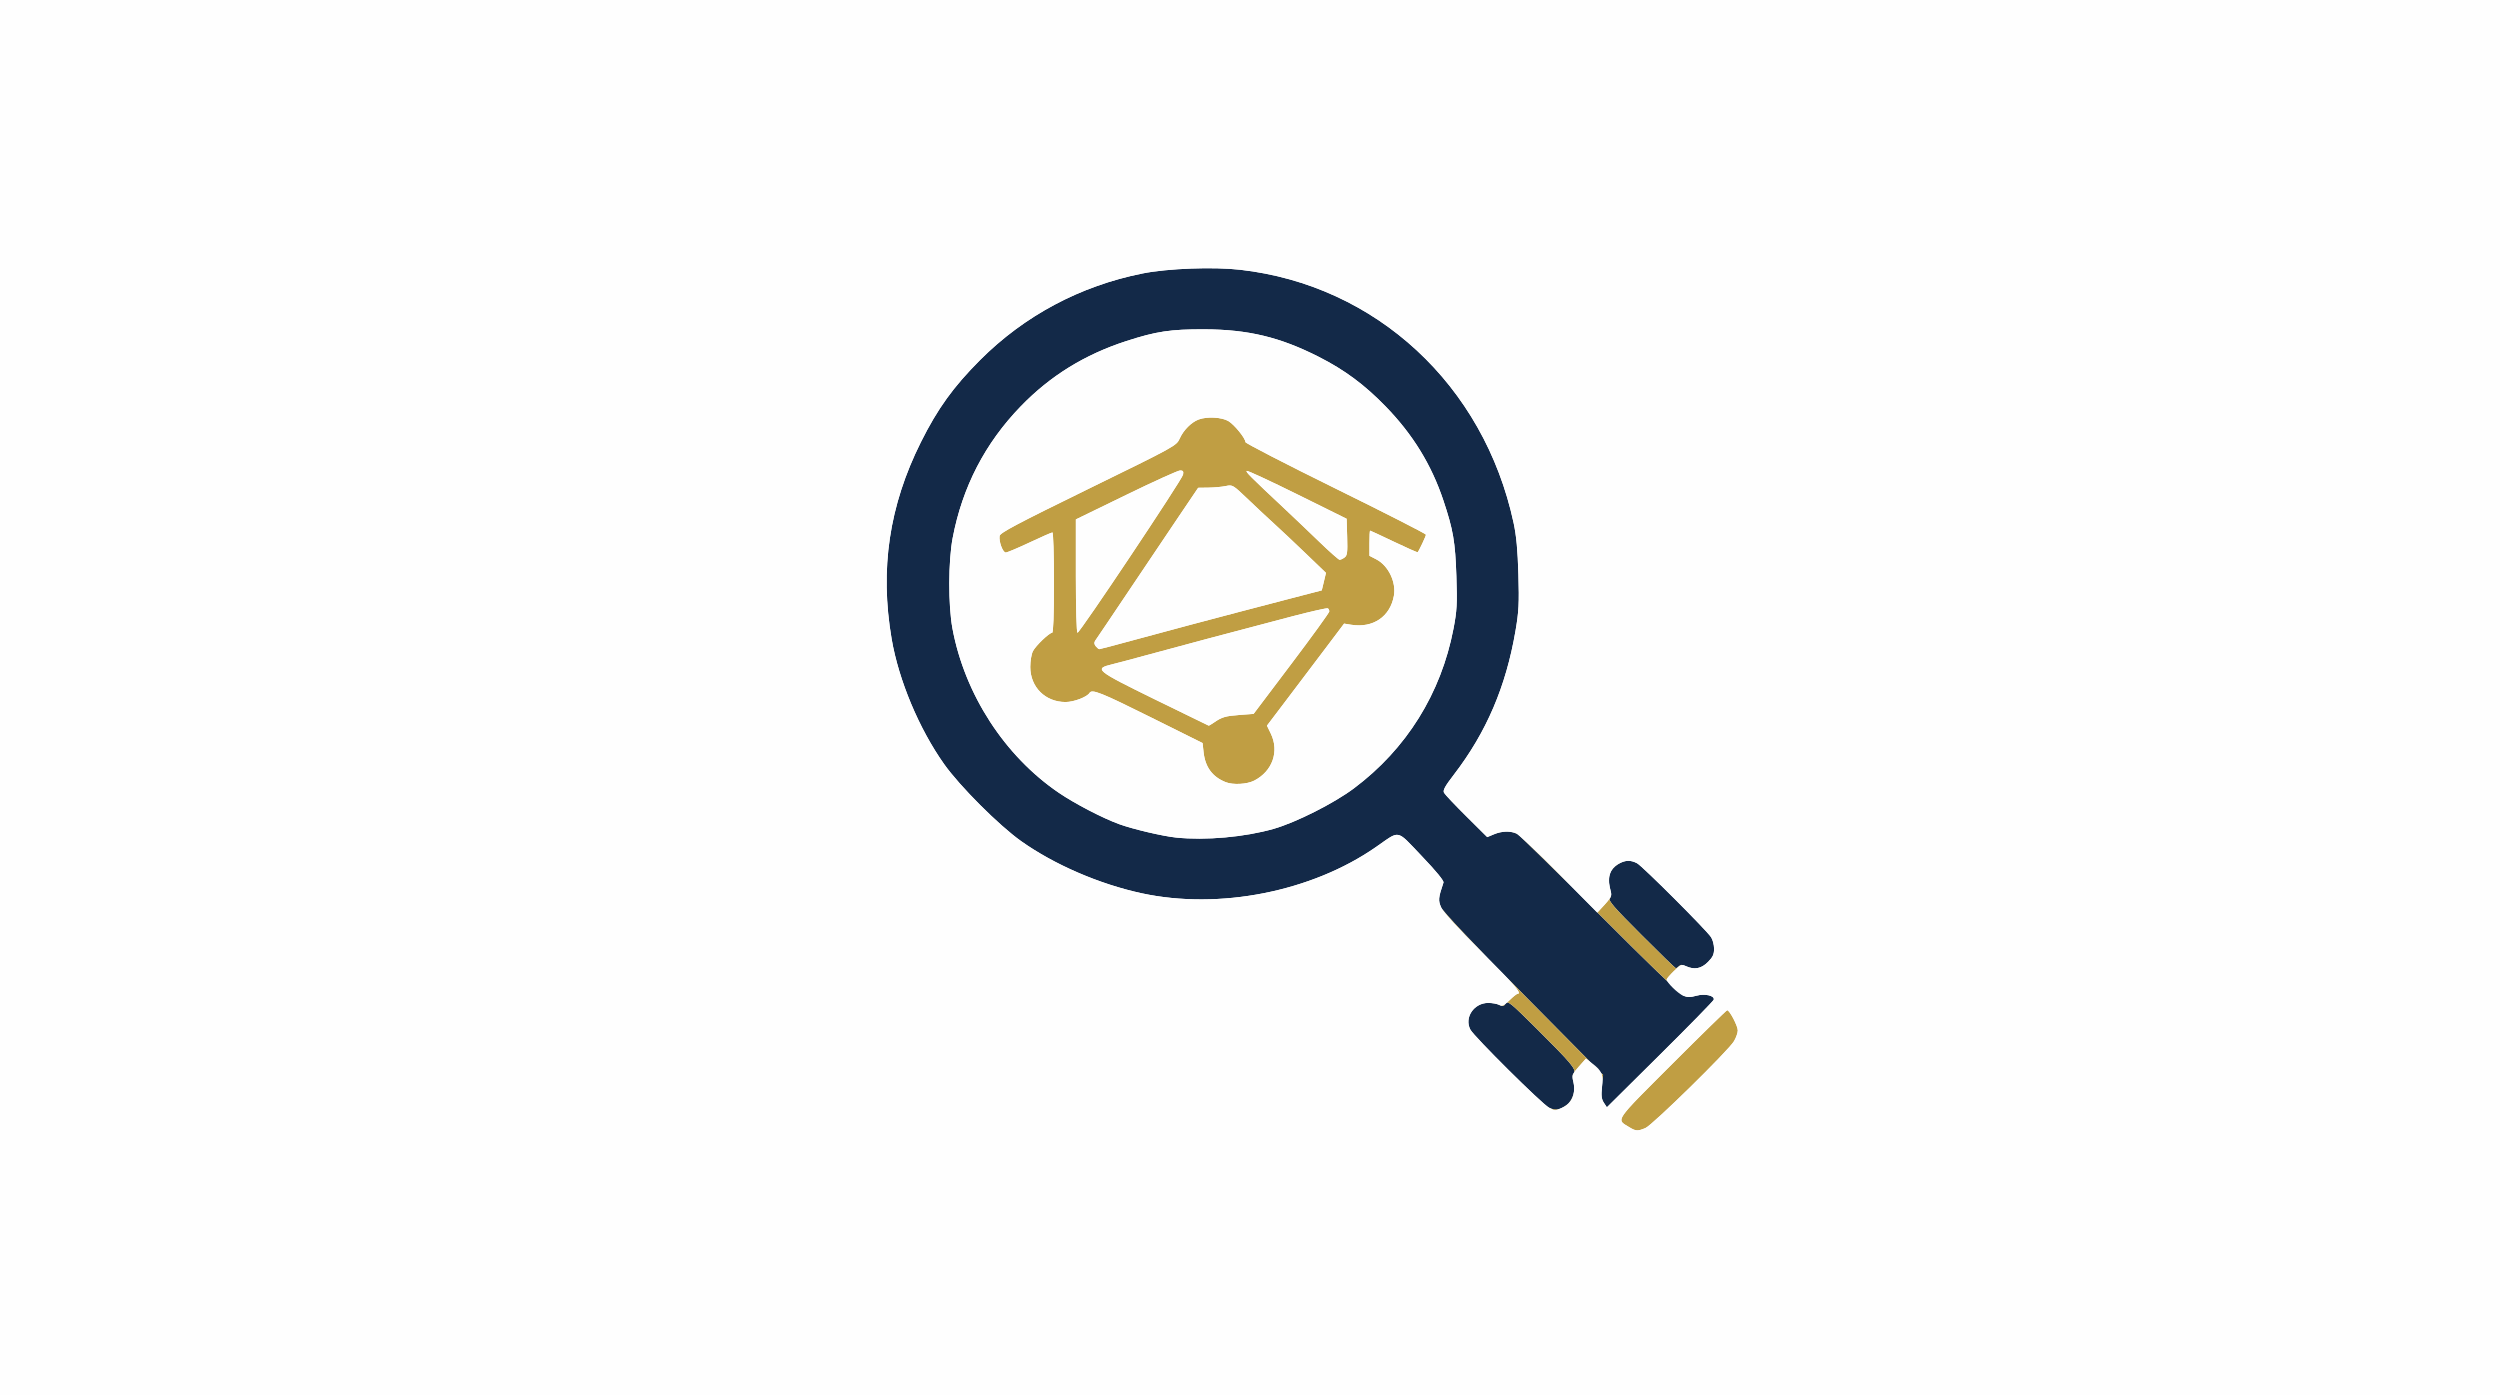
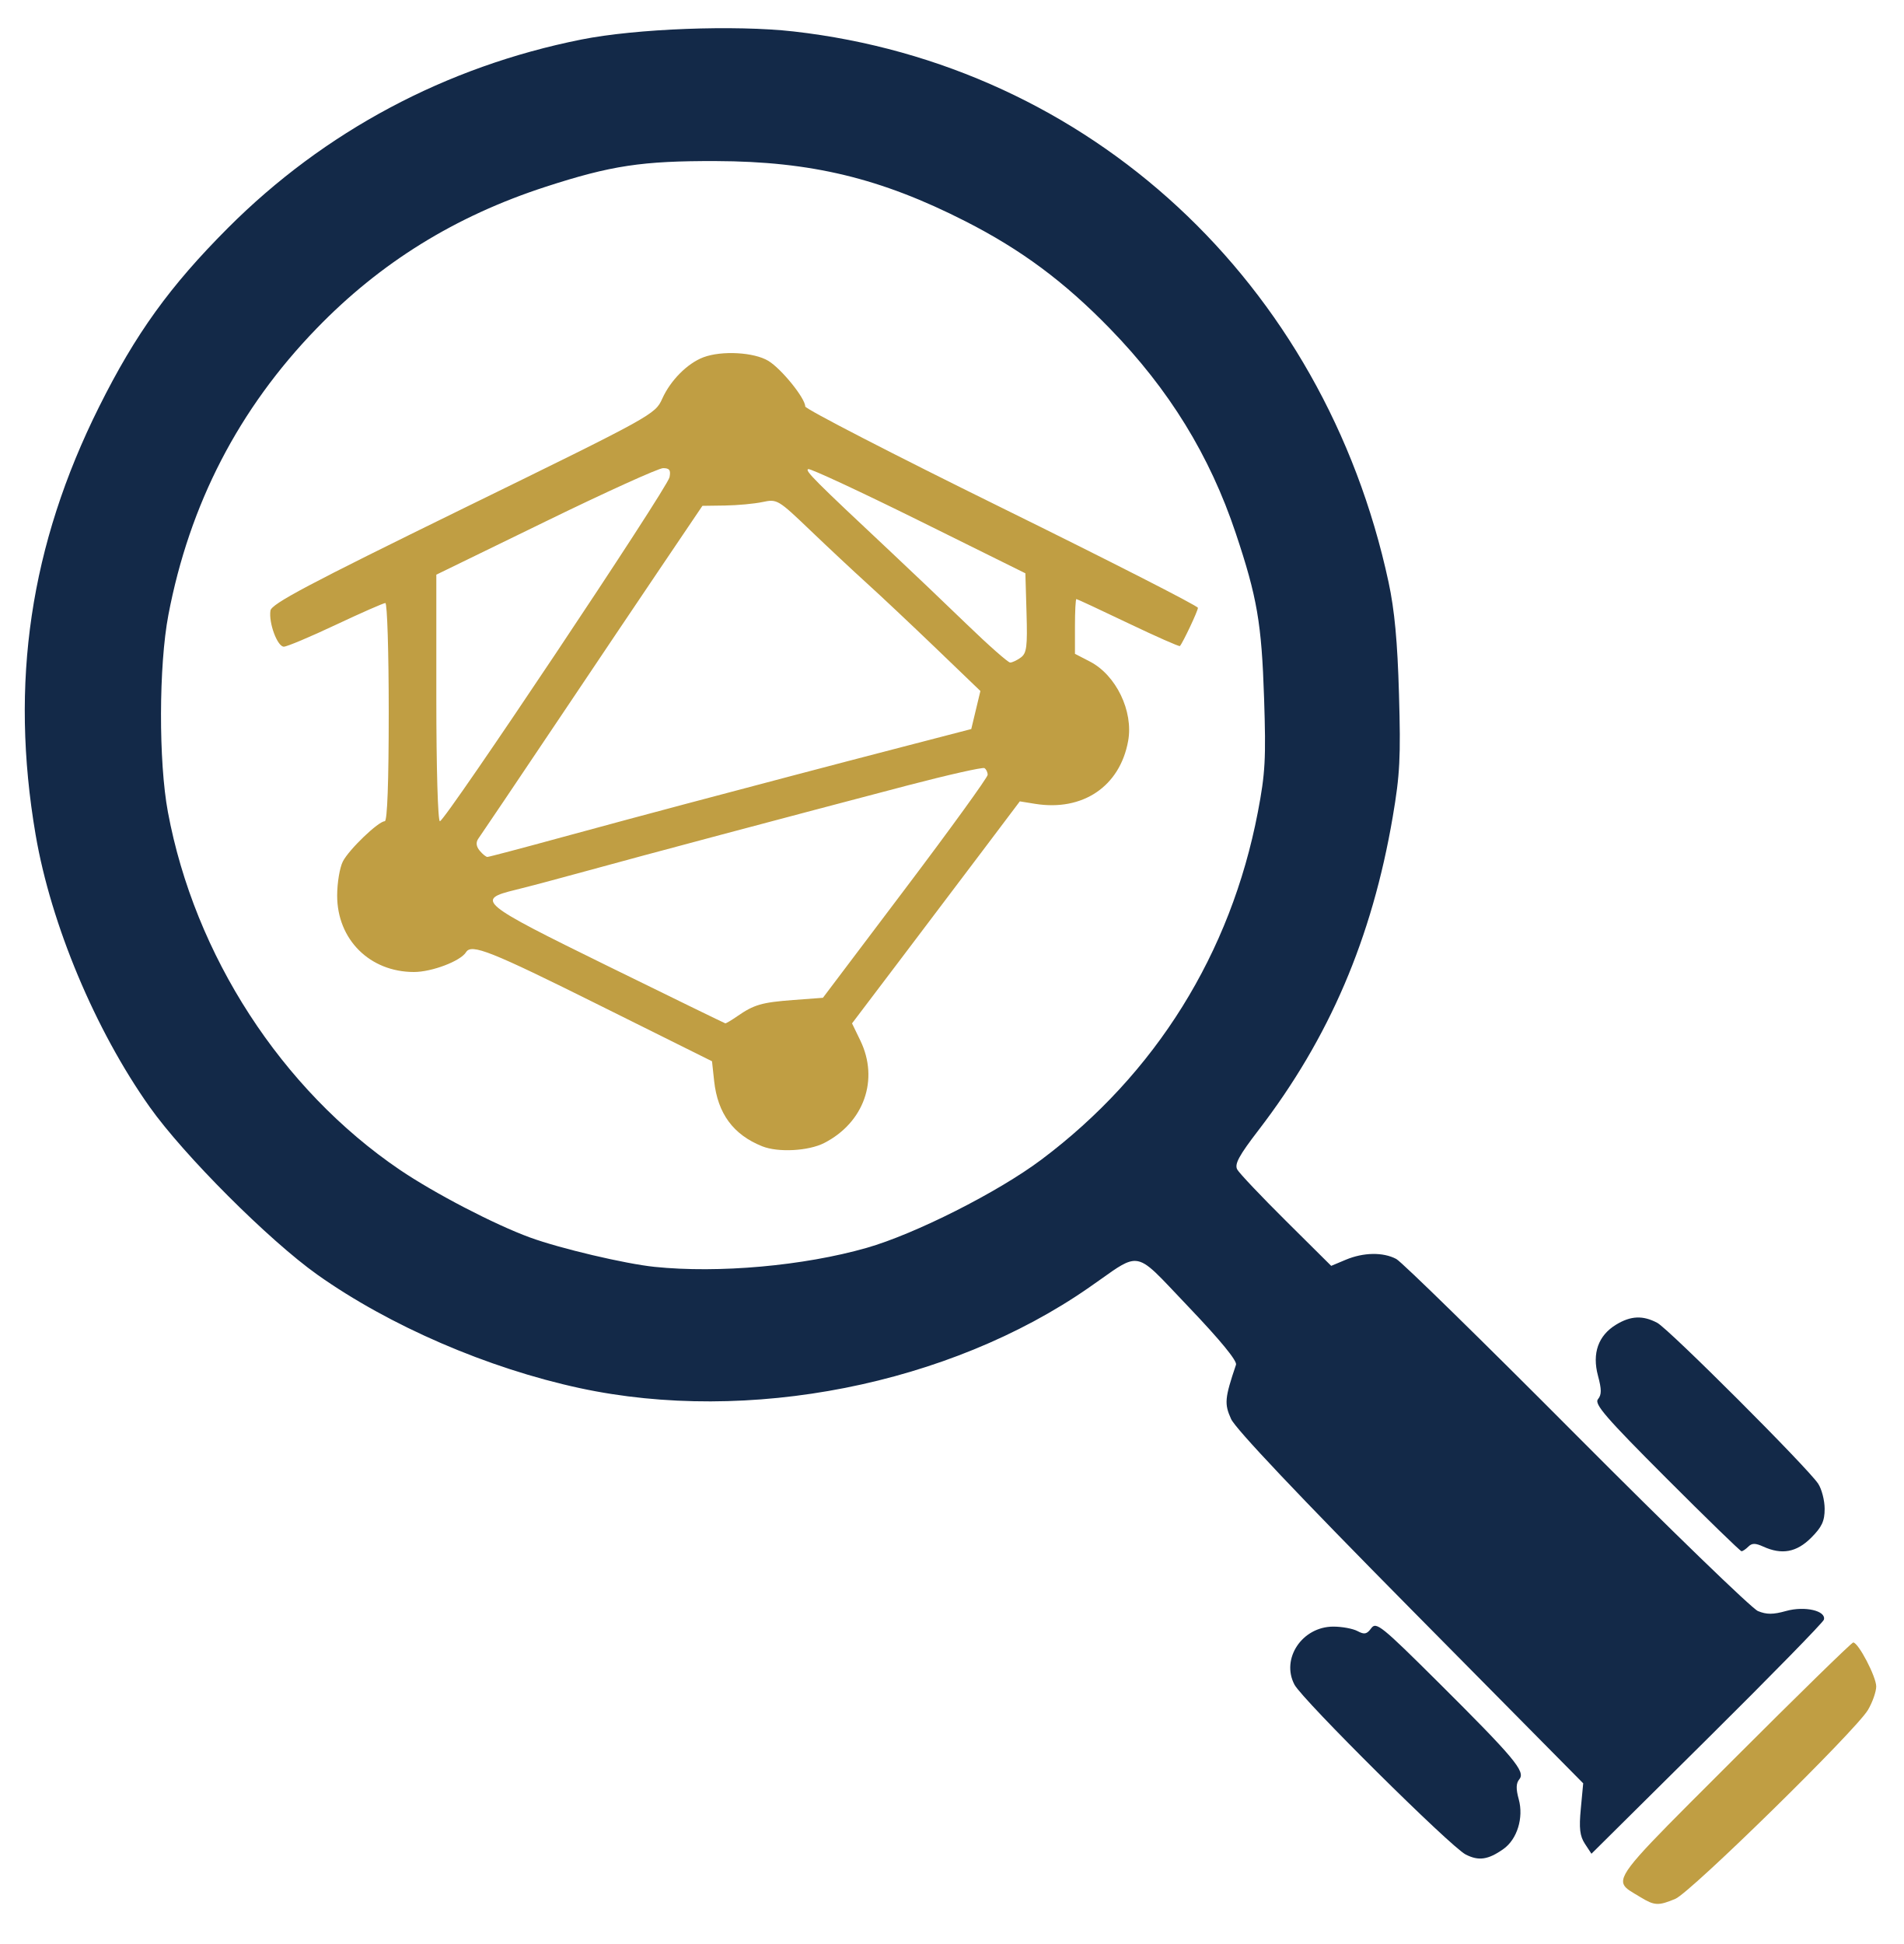
- <svg xmlns="http://www.w3.org/2000/svg" width="1371" height="765" viewBox="0 0 1371 765">
+ <svg xmlns="http://www.w3.org/2000/svg" viewBox="480 140 480 490">
  <g>
    <path d="M 939.81 548.25 C939.62,548.94 926.36,562.49 910.34,578.37 L 881.21 607.25 L 879.56 604.74 C878.28,602.78 878.05,600.84 878.53,595.87 L 879.13 589.50 L 835.61 545.50 C807.48,517.06 791.48,500.15 790.36,497.67 C788.62,493.83 788.75,492.43 791.60,483.99 C791.92,483.02 787.65,477.81 779.72,469.50 C772.14,461.58 769.34,458.01 766.33,457.83 C764.17,457.70 761.90,459.31 757.70,462.31 C756.74,462.99 755.68,463.74 754.50,464.56 C719.26,489.04 668.62,499.03 626.18,489.89 C602.95,484.89 578.16,474.17 560.00,461.29 C547.79,452.62 526.36,431.19 517.72,419.00 C504.00,399.63 492.85,373.03 488.98,350.41 C482.43,312.09 487.59,277.36 505.00,242.50 C514.18,224.11 522.80,212.15 537.47,197.45 C561.78,173.11 592.38,156.79 626.53,149.97 C640.30,147.21 665.37,146.26 680.08,147.93 C754.65,156.40 813.78,211.13 830.06,286.74 C831.57,293.78 832.31,301.65 832.69,315.00 C833.15,330.92 832.93,335.23 831.11,345.91 C825.88,376.51 815.14,401.60 797.33,424.79 C792.33,431.30 791.17,433.44 791.92,434.79 C792.44,435.73 797.98,441.58 804.23,447.78 L 815.60 459.07 L 819.27 457.53 C823.76,455.65 828.68,455.58 832.00,457.33 C833.38,458.06 853.81,478.06 877.42,501.78 C901.03,525.49 921.62,545.43 923.18,546.08 C925.37,546.98 927.01,546.98 930.28,546.06 C934.98,544.75 940.42,546.00 939.81,548.25 ZM 645.00 459.32 C661.16,460.99 682.62,459.07 698.50,454.53 C710.71,451.04 731.56,440.52 742.50,432.32 C771.33,410.72 790.28,380.31 797.11,344.69 C798.98,334.91 799.18,331.30 798.68,316.00 C798.06,297.07 796.93,290.53 791.53,274.38 C784.98,254.81 774.76,238.19 759.83,222.84 C748.30,210.98 737.45,202.93 723.34,195.75 C702.04,184.91 684.51,180.68 660.50,180.60 C641.84,180.54 634.07,181.72 617.50,187.10 C594.77,194.49 575.94,206.14 559.81,222.80 C540.19,243.05 527.78,267.03 522.45,295.00 C520.02,307.74 519.96,331.99 522.33,344.68 C529.06,380.81 550.97,414.60 580.75,434.83 C589.47,440.75 604.68,448.66 613.65,451.93 C621.20,454.69 637.63,458.56 645.00,459.32 ZM 920.77 529.83 C920.13,530.47 919.35,531.00 919.04,531.00 C918.73,531.00 910.19,522.70 900.06,512.56 C884.83,497.32 881.86,493.88 882.85,492.68 C883.79,491.55 883.79,490.24 882.85,486.74 C881.34,481.10 882.93,476.62 887.42,473.89 C891.11,471.64 894.16,471.50 897.80,473.43 C900.72,474.98 935.68,509.92 938.36,513.97 C939.26,515.33 940.00,518.19 940.00,520.32 C940.00,523.40 939.30,524.90 936.60,527.60 C932.92,531.28 929.20,531.96 924.52,529.83 C922.55,528.93 921.67,528.93 920.77,529.83 ZM 859.00 606.07 C855.17,608.77 852.78,609.12 849.50,607.44 C845.70,605.50 808.38,568.48 806.34,564.63 C802.88,558.08 808.29,550.00 816.14,550.00 C818.34,550.00 821.08,550.51 822.24,551.13 C823.96,552.05 824.59,551.92 825.69,550.41 C826.94,548.71 828.24,549.76 842.59,564.03 C861.76,583.10 864.63,586.53 863.04,588.46 C862.19,589.47 862.15,590.88 862.88,593.52 C864.16,598.17 862.48,603.62 859.00,606.07 Z" fill="rgb(19,41,72)" />
-     <path d="M 687.79 428.10 C683.82,430.13 676.17,430.54 672.15,428.93 C664.86,426.01 660.94,420.69 660.04,412.50 L 659.50 407.50 L 631.00 393.32 C603.60,379.68 598.86,377.80 597.49,380.01 C596.11,382.25 588.87,385.00 584.36,385.00 C573.23,385.00 565.00,376.81 565.00,365.75 C565.00,362.53 565.65,358.65 566.44,357.13 C568.00,354.09 575.41,347.00 577.00,347.00 C577.64,347.00 578.00,337.11 578.00,319.50 C578.00,304.38 577.62,292.00 577.15,292.00 C576.68,292.00 571.05,294.48 564.63,297.50 C558.22,300.52 552.34,303.00 551.56,303.00 C549.93,303.00 547.71,297.03 548.18,293.91 C548.44,292.19 557.64,287.32 596.82,268.14 C644.62,244.76 645.16,244.46 646.95,240.50 C649.03,235.87 653.29,231.59 657.32,230.06 C661.94,228.32 670.11,228.77 673.72,230.97 C677.02,232.98 683.00,240.38 683.00,242.45 C683.00,243.08 705.28,254.57 732.50,267.97 C759.72,281.37 782.00,292.73 782.00,293.21 C782.00,293.98 778.24,301.95 777.46,302.84 C777.29,303.02 771.43,300.43 764.44,297.09 C757.44,293.74 751.55,291.00 751.36,291.00 C751.16,291.00 751.00,294.11 751.00,297.90 L 751.00 304.80 L 754.75 306.74 C761.37,310.15 765.77,319.27 764.41,326.76 C762.34,338.21 752.99,344.53 741.00,342.62 L 737.10 341.99 L 727.80 354.33 C722.68,361.12 713.17,373.71 706.65,382.31 L 694.80 397.95 L 696.90 402.29 C701.65,412.11 697.83,422.95 687.79,428.10 ZM 600.93 354.42 C601.65,355.29 602.53,356.00 602.87,356.00 C603.22,356.00 611.60,353.79 621.50,351.08 C631.40,348.38 645.58,344.56 653.00,342.60 C660.42,340.64 672.35,337.49 679.50,335.59 C686.65,333.70 699.78,330.26 708.68,327.96 L 724.86 323.76 L 727.16 314.17 L 715.83 303.28 C709.60,297.30 701.80,289.96 698.50,286.98 C695.20,283.99 688.78,277.99 684.24,273.64 C676.14,265.89 675.91,265.76 672.24,266.54 C670.18,266.98 665.93,267.37 662.79,267.42 L 657.08 267.50 L 646.27 283.50 C640.33,292.30 630.34,307.15 624.08,316.50 C617.82,325.85 610.18,337.22 607.10,341.77 C604.02,346.31 601.08,350.66 600.56,351.43 C599.93,352.36 600.06,353.37 600.93,354.42 ZM 633.17 383.47 C649.30,391.39 662.66,397.90 662.85,397.94 C663.04,397.97 664.39,397.17 665.85,396.16 C670.09,393.22 672.05,392.66 679.98,392.06 L 687.46 391.50 L 708.22 364.00 C719.64,348.88 728.98,335.96 728.99,335.31 C729.00,334.65 728.63,333.89 728.18,333.61 C727.74,333.34 719.07,335.29 708.93,337.94 C678.36,345.96 641.26,355.84 628.00,359.50 C621.12,361.39 613.03,363.55 610.00,364.28 C599.80,366.77 600.75,367.56 633.17,383.47 ZM 590.00 315.93 C590.00,333.69 590.39,347.00 590.90,347.00 C592.20,347.00 648.27,263.03 648.79,260.29 C649.14,258.50 648.78,258.00 647.17,258.00 C646.04,258.00 632.71,264.04 617.56,271.43 L 590.00 284.85 ZM 902.36 618.62 C898.08,620.41 897.10,620.36 893.50,618.16 C891.38,616.86 889.76,616.11 889.31,614.92 C888.28,612.20 893.29,607.19 912.26,588.24 C913.77,586.73 915.37,585.13 917.07,583.43 C933.25,567.25 946.81,554.00 947.20,554.00 C948.49,554.00 953.00,562.62 953.00,565.09 C952.99,566.41 952.06,569.08 950.92,571.00 C947.87,576.16 906.20,617.02 902.36,618.62 ZM 723.61 297.24 C729.16,302.61 734.14,307.00 734.66,307.00 C735.19,307.00 736.40,306.43 737.35,305.73 C738.83,304.65 739.04,303.01 738.79,294.48 L 738.50 284.50 L 711.64 271.20 C696.86,263.89 684.32,258.06 683.77,258.24 C682.82,258.56 685.18,260.93 704.98,279.49 C709.67,283.88 718.05,291.87 723.61,297.24 ZM 920.77 529.83 C921.60,529.00 922.41,528.94 924.06,529.63 C922.07,528.80 921.35,529.23 917.97,532.53 C915.79,534.66 914.00,536.75 914.00,537.17 C914.00,537.41 914.14,537.75 914.38,538.16 C905.90,530.09 892.26,516.68 877.42,501.78 C876.96,501.31 876.50,500.85 876.04,500.39 L 880.04 496.05 C882.14,493.76 883.23,492.22 883.54,490.99 C883.48,491.69 883.25,492.20 882.85,492.68 C881.86,493.88 884.83,497.32 900.06,512.56 C910.19,522.70 918.73,531.00 919.04,531.00 C919.35,531.00 920.13,530.47 920.77,529.83 ZM 871.99 582.28 L 869.72 580.55 L 865.82 584.95 C862.43,588.77 862.02,589.76 862.66,592.42 C862.76,592.85 862.85,593.27 862.92,593.68 C862.91,593.63 862.89,593.58 862.88,593.52 C862.15,590.88 862.19,589.47 863.04,588.46 C864.63,586.53 861.76,583.10 842.59,564.03 C830.79,552.29 827.81,549.50 826.43,549.82 C826.83,549.47 827.27,549.05 827.77,548.56 C829.79,546.60 831.79,545.00 832.22,545.00 C833.97,545.00 832.75,542.90 826.31,536.07 C829.24,539.05 832.34,542.20 835.61,545.50 ZM 815.29 524.80 C814.43,523.93 813.52,523.02 812.58,522.08 C799.77,509.28 791.50,500.22 790.39,497.76 C790.14,497.19 789.92,496.67 789.74,496.18 C789.91,496.65 790.12,497.14 790.36,497.67 C791.17,499.47 799.83,508.88 815.29,524.80 ZM 861.57 485.93 C846.94,471.39 835.57,460.34 832.66,457.84 C836.06,460.59 845.15,469.30 854.94,479.21 ZM 878.80 592.93 C878.84,591.11 878.65,589.71 878.10,588.46 L 879.13 589.50 ZM 855.09 608.16 C853.94,608.65 853.33,608.88 852.73,608.85 C851.98,608.81 851.26,608.35 849.50,607.45 C847.85,606.60 839.88,599.14 831.23,590.66 C839.88,599.14 847.85,606.60 849.50,607.44 C851.52,608.47 853.20,608.74 855.09,608.16 ZM 859.00 606.07 C861.17,604.54 862.64,601.85 863.13,598.91 C862.63,602.79 860.52,605.72 856.92,607.38 C857.57,607.03 858.26,606.60 859.00,606.07 ZM 825.62 550.50 C824.56,551.92 823.92,552.03 822.24,551.13 C821.08,550.51 818.34,550.00 816.14,550.00 C818.34,550.00 821.03,550.48 822.12,551.06 C823.31,551.70 824.12,551.67 825.62,550.50 ZM 883.38 478.09 C884.27,476.15 885.80,474.64 887.97,473.52 C888.59,473.19 889.19,472.92 889.77,472.71 C889.01,473.00 888.23,473.39 887.42,473.89 C885.58,475.01 884.23,476.42 883.38,478.09 ZM 832.00 457.33 C828.67,455.58 823.76,455.65 819.27,457.53 C823.47,455.78 827.75,455.57 831.40,456.96 C831.53,457.01 831.73,457.14 832.00,457.33 ZM 883.41 489.14 C883.14,488.19 882.93,487.28 882.77,486.41 C882.80,486.52 882.82,486.63 882.85,486.74 C883.11,487.69 883.29,488.47 883.41,489.14 ZM 878.31 599.09 C878.23,601.80 878.60,603.25 879.54,604.71 C878.54,603.18 878.18,601.77 878.31,599.09 ZM 923.16 546.06 C924.31,546.53 925.28,546.76 926.38,546.75 C925.26,546.76 924.29,546.54 923.18,546.08 C923.17,546.07 923.17,546.07 923.16,546.06 Z" fill="rgb(192,158,67)" />
-     <path d="M 0.00 382.50 L 0.00 0.00 L 685.50 0.00 L 1371.00 0.00 L 1371.00 382.50 L 1371.00 765.00 L 685.50 765.00 L 0.00 765.00 L 0.00 382.50 ZM 902.36 618.62 C906.20,617.02 947.87,576.16 950.92,571.00 C952.06,569.08 952.99,566.41 953.00,565.09 C953.00,562.62 948.49,554.00 947.20,554.00 C946.81,554.00 933.25,567.25 917.07,583.43 C884.80,615.71 886.18,613.68 893.50,618.16 C897.10,620.36 898.08,620.41 902.36,618.62 ZM 856.45 607.58 C862.20,605.18 864.42,599.76 862.66,592.42 C862.02,589.76 862.43,588.77 865.82,584.95 L 869.72 580.55 L 873.35 583.32 C878.51,587.26 879.34,589.30 878.55,596.23 C878.02,600.91 878.23,602.71 879.54,604.71 L 881.21 607.25 L 910.34 578.37 C926.36,562.49 939.62,548.94 939.81,548.25 C940.42,546.00 934.98,544.75 930.28,546.06 C926.94,547.00 925.38,546.98 923.01,546.00 C920.14,544.82 914.00,538.79 914.00,537.17 C914.00,536.75 915.79,534.66 917.97,532.53 C921.59,528.99 922.17,528.75 924.52,529.83 C929.20,531.96 932.92,531.28 936.60,527.60 C939.30,524.90 940.00,523.40 940.00,520.32 C940.00,518.19 939.26,515.33 938.36,513.97 C935.68,509.92 900.72,474.98 897.80,473.43 C894.34,471.60 891.63,471.62 887.97,473.52 C882.59,476.30 881.15,481.49 883.53,489.55 C883.97,491.06 883.04,492.79 880.04,496.05 L 875.94 500.50 L 854.94 479.21 C843.38,467.50 832.79,457.49 831.40,456.96 C827.75,455.57 823.47,455.78 819.27,457.53 L 815.60 459.07 L 804.23 447.78 C797.98,441.58 792.44,435.73 791.92,434.79 C791.17,433.44 792.33,431.30 797.33,424.79 C815.14,401.60 825.88,376.51 831.11,345.91 C832.93,335.23 833.15,330.92 832.69,315.00 C832.31,301.65 831.57,293.78 830.06,286.74 C813.78,211.13 754.65,156.40 680.08,147.93 C665.37,146.26 640.30,147.21 626.53,149.97 C592.38,156.79 561.78,173.11 537.47,197.45 C522.80,212.15 514.18,224.11 505.00,242.50 C487.59,277.36 482.43,312.09 488.98,350.41 C492.85,373.03 504.00,399.63 517.72,419.00 C526.36,431.19 547.79,452.62 560.00,461.29 C578.16,474.17 602.95,484.89 626.18,489.89 C668.62,499.03 719.26,489.04 754.50,464.56 C768.10,455.11 765.48,454.60 779.72,469.50 C787.65,477.81 791.92,483.02 791.60,483.99 C788.74,492.46 788.62,493.82 790.39,497.76 C791.50,500.22 799.77,509.28 812.58,522.08 C830.81,540.29 834.84,545.00 832.22,545.00 C831.79,545.00 829.79,546.60 827.77,548.56 C824.70,551.55 823.78,551.95 822.12,551.06 C821.03,550.48 818.34,550.00 816.14,550.00 C808.29,550.00 802.88,558.08 806.34,564.63 C808.38,568.47 845.69,605.49 849.50,607.45 C853.12,609.31 852.37,609.29 856.45,607.58 ZM 645.00 459.32 C637.63,458.56 621.20,454.69 613.65,451.93 C604.68,448.66 589.47,440.75 580.75,434.83 C550.97,414.60 529.06,380.81 522.33,344.68 C519.96,331.99 520.02,307.74 522.45,295.00 C527.78,267.03 540.19,243.05 559.81,222.80 C575.94,206.14 594.77,194.49 617.50,187.10 C634.07,181.72 641.84,180.54 660.50,180.60 C684.51,180.68 702.04,184.91 723.34,195.75 C737.45,202.93 748.30,210.98 759.83,222.84 C774.76,238.19 784.98,254.81 791.53,274.38 C796.93,290.53 798.06,297.07 798.68,316.00 C799.18,331.30 798.98,334.91 797.11,344.69 C790.28,380.31 771.33,410.72 742.50,432.32 C731.56,440.52 710.71,451.04 698.50,454.53 C682.62,459.07 661.16,460.99 645.00,459.32 ZM 687.79 428.10 C697.83,422.95 701.65,412.11 696.90,402.29 L 694.80 397.95 L 706.65 382.31 C713.17,373.71 722.68,361.12 727.80,354.33 L 737.10 341.99 L 741.00 342.62 C752.99,344.53 762.34,338.21 764.41,326.76 C765.77,319.27 761.37,310.15 754.75,306.74 L 751.00 304.80 L 751.00 297.90 C751.00,294.11 751.16,291.00 751.36,291.00 C751.55,291.00 757.44,293.74 764.44,297.09 C771.43,300.43 777.29,303.02 777.46,302.84 C778.24,301.95 782.00,293.98 782.00,293.21 C782.00,292.73 759.72,281.37 732.50,267.97 C705.28,254.57 683.00,243.08 683.00,242.45 C683.00,240.38 677.02,232.98 673.72,230.97 C670.11,228.77 661.94,228.32 657.32,230.06 C653.29,231.59 649.03,235.87 646.95,240.50 C645.16,244.46 644.62,244.76 596.82,268.14 C557.64,287.32 548.44,292.19 548.18,293.91 C547.71,297.03 549.93,303.00 551.56,303.00 C552.34,303.00 558.22,300.52 564.63,297.50 C571.05,294.48 576.68,292.00 577.15,292.00 C577.62,292.00 578.00,304.38 578.00,319.50 C578.00,337.11 577.64,347.00 577.00,347.00 C575.41,347.00 568.00,354.09 566.44,357.13 C565.65,358.65 565.00,362.53 565.00,365.75 C565.00,376.81 573.23,385.00 584.36,385.00 C588.87,385.00 596.11,382.25 597.49,380.01 C598.86,377.80 603.60,379.68 631.00,393.32 L 659.50 407.50 L 660.04 412.50 C660.94,420.69 664.86,426.01 672.15,428.93 C676.17,430.54 683.82,430.13 687.79,428.10 ZM 633.17 383.47 C600.75,367.56 599.80,366.77 610.00,364.28 C613.03,363.55 621.12,361.39 628.00,359.50 C641.26,355.84 678.36,345.96 708.93,337.94 C719.07,335.29 727.74,333.34 728.18,333.61 C728.63,333.89 729.00,334.65 728.99,335.31 C728.98,335.96 719.64,348.88 708.22,364.00 L 687.46 391.50 L 679.98 392.06 C672.05,392.66 670.09,393.22 665.85,396.16 C664.39,397.17 663.04,397.97 662.85,397.94 C662.66,397.90 649.30,391.39 633.17,383.47 ZM 600.93 354.42 C600.06,353.37 599.93,352.36 600.56,351.43 C601.08,350.66 604.02,346.31 607.10,341.77 C610.18,337.22 617.82,325.85 624.08,316.50 C630.34,307.15 640.33,292.30 646.27,283.50 L 657.08 267.50 L 662.79 267.42 C665.93,267.37 670.18,266.98 672.24,266.54 C675.91,265.76 676.14,265.89 684.24,273.64 C688.78,277.99 695.20,283.99 698.50,286.98 C701.80,289.96 709.60,297.30 715.83,303.28 L 727.16 314.17 L 726.01 318.97 L 724.86 323.76 L 708.68 327.96 C699.78,330.26 686.65,333.70 679.50,335.59 C672.35,337.49 660.42,340.64 653.00,342.60 C645.58,344.56 631.40,348.38 621.50,351.08 C611.60,353.79 603.22,356.00 602.87,356.00 C602.53,356.00 601.65,355.29 600.93,354.42 ZM 590.00 315.93 L 590.00 284.85 L 617.56 271.43 C632.71,264.04 646.04,258.00 647.17,258.00 C648.78,258.00 649.14,258.50 648.79,260.29 C648.27,263.03 592.20,347.00 590.90,347.00 C590.39,347.00 590.00,333.69 590.00,315.93 ZM 723.61 297.24 C718.05,291.87 709.67,283.88 704.98,279.49 C685.18,260.93 682.82,258.56 683.77,258.24 C684.32,258.06 696.86,263.89 711.64,271.20 L 738.50 284.50 L 738.79 294.48 C739.04,303.01 738.83,304.65 737.35,305.73 C736.40,306.43 735.19,307.00 734.66,307.00 C734.14,307.00 729.16,302.61 723.61,297.24 Z" fill="rgb(254,254,254)" />
+     <path d="M 687.79 428.10 C683.82,430.13 676.17,430.54 672.15,428.93 C664.86,426.01 660.94,420.69 660.04,412.50 L 659.50 407.50 L 631.00 393.32 C603.60,379.68 598.86,377.80 597.49,380.01 C596.11,382.25 588.87,385.00 584.36,385.00 C573.23,385.00 565.00,376.81 565.00,365.75 C565.00,362.53 565.65,358.65 566.44,357.13 C568.00,354.09 575.41,347.00 577.00,347.00 C577.64,347.00 578.00,337.11 578.00,319.50 C578.00,304.38 577.62,292.00 577.15,292.00 C576.68,292.00 571.05,294.48 564.63,297.50 C558.22,300.52 552.34,303.00 551.56,303.00 C549.93,303.00 547.71,297.03 548.18,293.91 C548.44,292.19 557.64,287.32 596.82,268.14 C644.62,244.76 645.16,244.46 646.95,240.50 C649.03,235.87 653.29,231.59 657.32,230.06 C661.94,228.32 670.11,228.77 673.72,230.97 C677.02,232.98 683.00,240.38 683.00,242.45 C683.00,243.08 705.28,254.57 732.50,267.97 C759.72,281.37 782.00,292.73 782.00,293.21 C782.00,293.98 778.24,301.95 777.46,302.84 C777.29,303.02 771.43,300.43 764.44,297.09 C757.44,293.74 751.55,291.00 751.36,291.00 C751.16,291.00 751.00,294.11 751.00,297.90 L 751.00 304.80 L 754.75 306.74 C761.37,310.15 765.77,319.27 764.41,326.76 C762.34,338.21 752.99,344.53 741.00,342.62 L 737.10 341.99 L 727.80 354.33 C722.68,361.12 713.17,373.71 706.65,382.31 L 694.80 397.95 L 696.90 402.29 C701.65,412.11 697.83,422.95 687.79,428.10 ZM 600.93 354.42 C601.65,355.29 602.53,356.00 602.87,356.00 C603.22,356.00 611.60,353.79 621.50,351.08 C631.40,348.38 645.58,344.56 653.00,342.60 C660.42,340.64 672.35,337.49 679.50,335.59 C686.65,333.70 699.78,330.26 708.68,327.96 L 724.86 323.76 L 727.16 314.17 L 715.83 303.28 C709.60,297.30 701.80,289.96 698.50,286.98 C695.20,283.99 688.78,277.99 684.24,273.64 C676.14,265.89 675.91,265.76 672.24,266.54 C670.18,266.98 665.93,267.37 662.79,267.42 L 657.08 267.50 L 646.27 283.50 C640.33,292.30 630.34,307.15 624.08,316.50 C617.82,325.85 610.18,337.22 607.10,341.77 C604.02,346.31 601.08,350.66 600.56,351.43 C599.93,352.36 600.06,353.37 600.93,354.42 ZM 633.17 383.47 C649.30,391.39 662.66,397.90 662.85,397.94 C663.04,397.97 664.39,397.17 665.85,396.16 C670.09,393.22 672.05,392.66 679.98,392.06 L 687.46 391.50 L 708.22 364.00 C719.64,348.88 728.98,335.96 728.99,335.31 C729.00,334.65 728.63,333.89 728.18,333.61 C727.74,333.34 719.07,335.29 708.93,337.94 C678.36,345.96 641.26,355.84 628.00,359.50 C621.12,361.39 613.03,363.55 610.00,364.28 C599.80,366.77 600.75,367.56 633.17,383.47 ZM 590.00 315.93 C590.00,333.69 590.39,347.00 590.90,347.00 C592.20,347.00 648.27,263.03 648.79,260.29 C649.14,258.50 648.78,258.00 647.17,258.00 C646.04,258.00 632.71,264.04 617.56,271.43 L 590.00 284.85 ZM 902.36 618.62 C898.08,620.41 897.10,620.36 893.50,618.16 C891.38,616.86 889.76,616.11 889.31,614.92 C888.28,612.20 893.29,607.19 912.26,588.24 C913.77,586.73 915.37,585.13 917.07,583.43 C933.25,567.25 946.81,554.00 947.20,554.00 C948.49,554.00 953.00,562.62 953.00,565.09 C952.99,566.41 952.06,569.08 950.92,571.00 C947.87,576.16 906.20,617.02 902.36,618.62 ZM 723.61 297.24 C729.16,302.61 734.14,307.00 734.66,307.00 C735.19,307.00 736.40,306.43 737.35,305.73 C738.83,304.65 739.04,303.01 738.79,294.48 L 738.50 284.50 L 711.64 271.20 C696.86,263.89 684.32,258.06 683.77,258.24 C682.82,258.56 685.18,260.93 704.98,279.49 C709.67,283.88 718.05,291.87 723.61,297.24 Z" fill="rgb(192,158,67)" />
  </g>
</svg>
